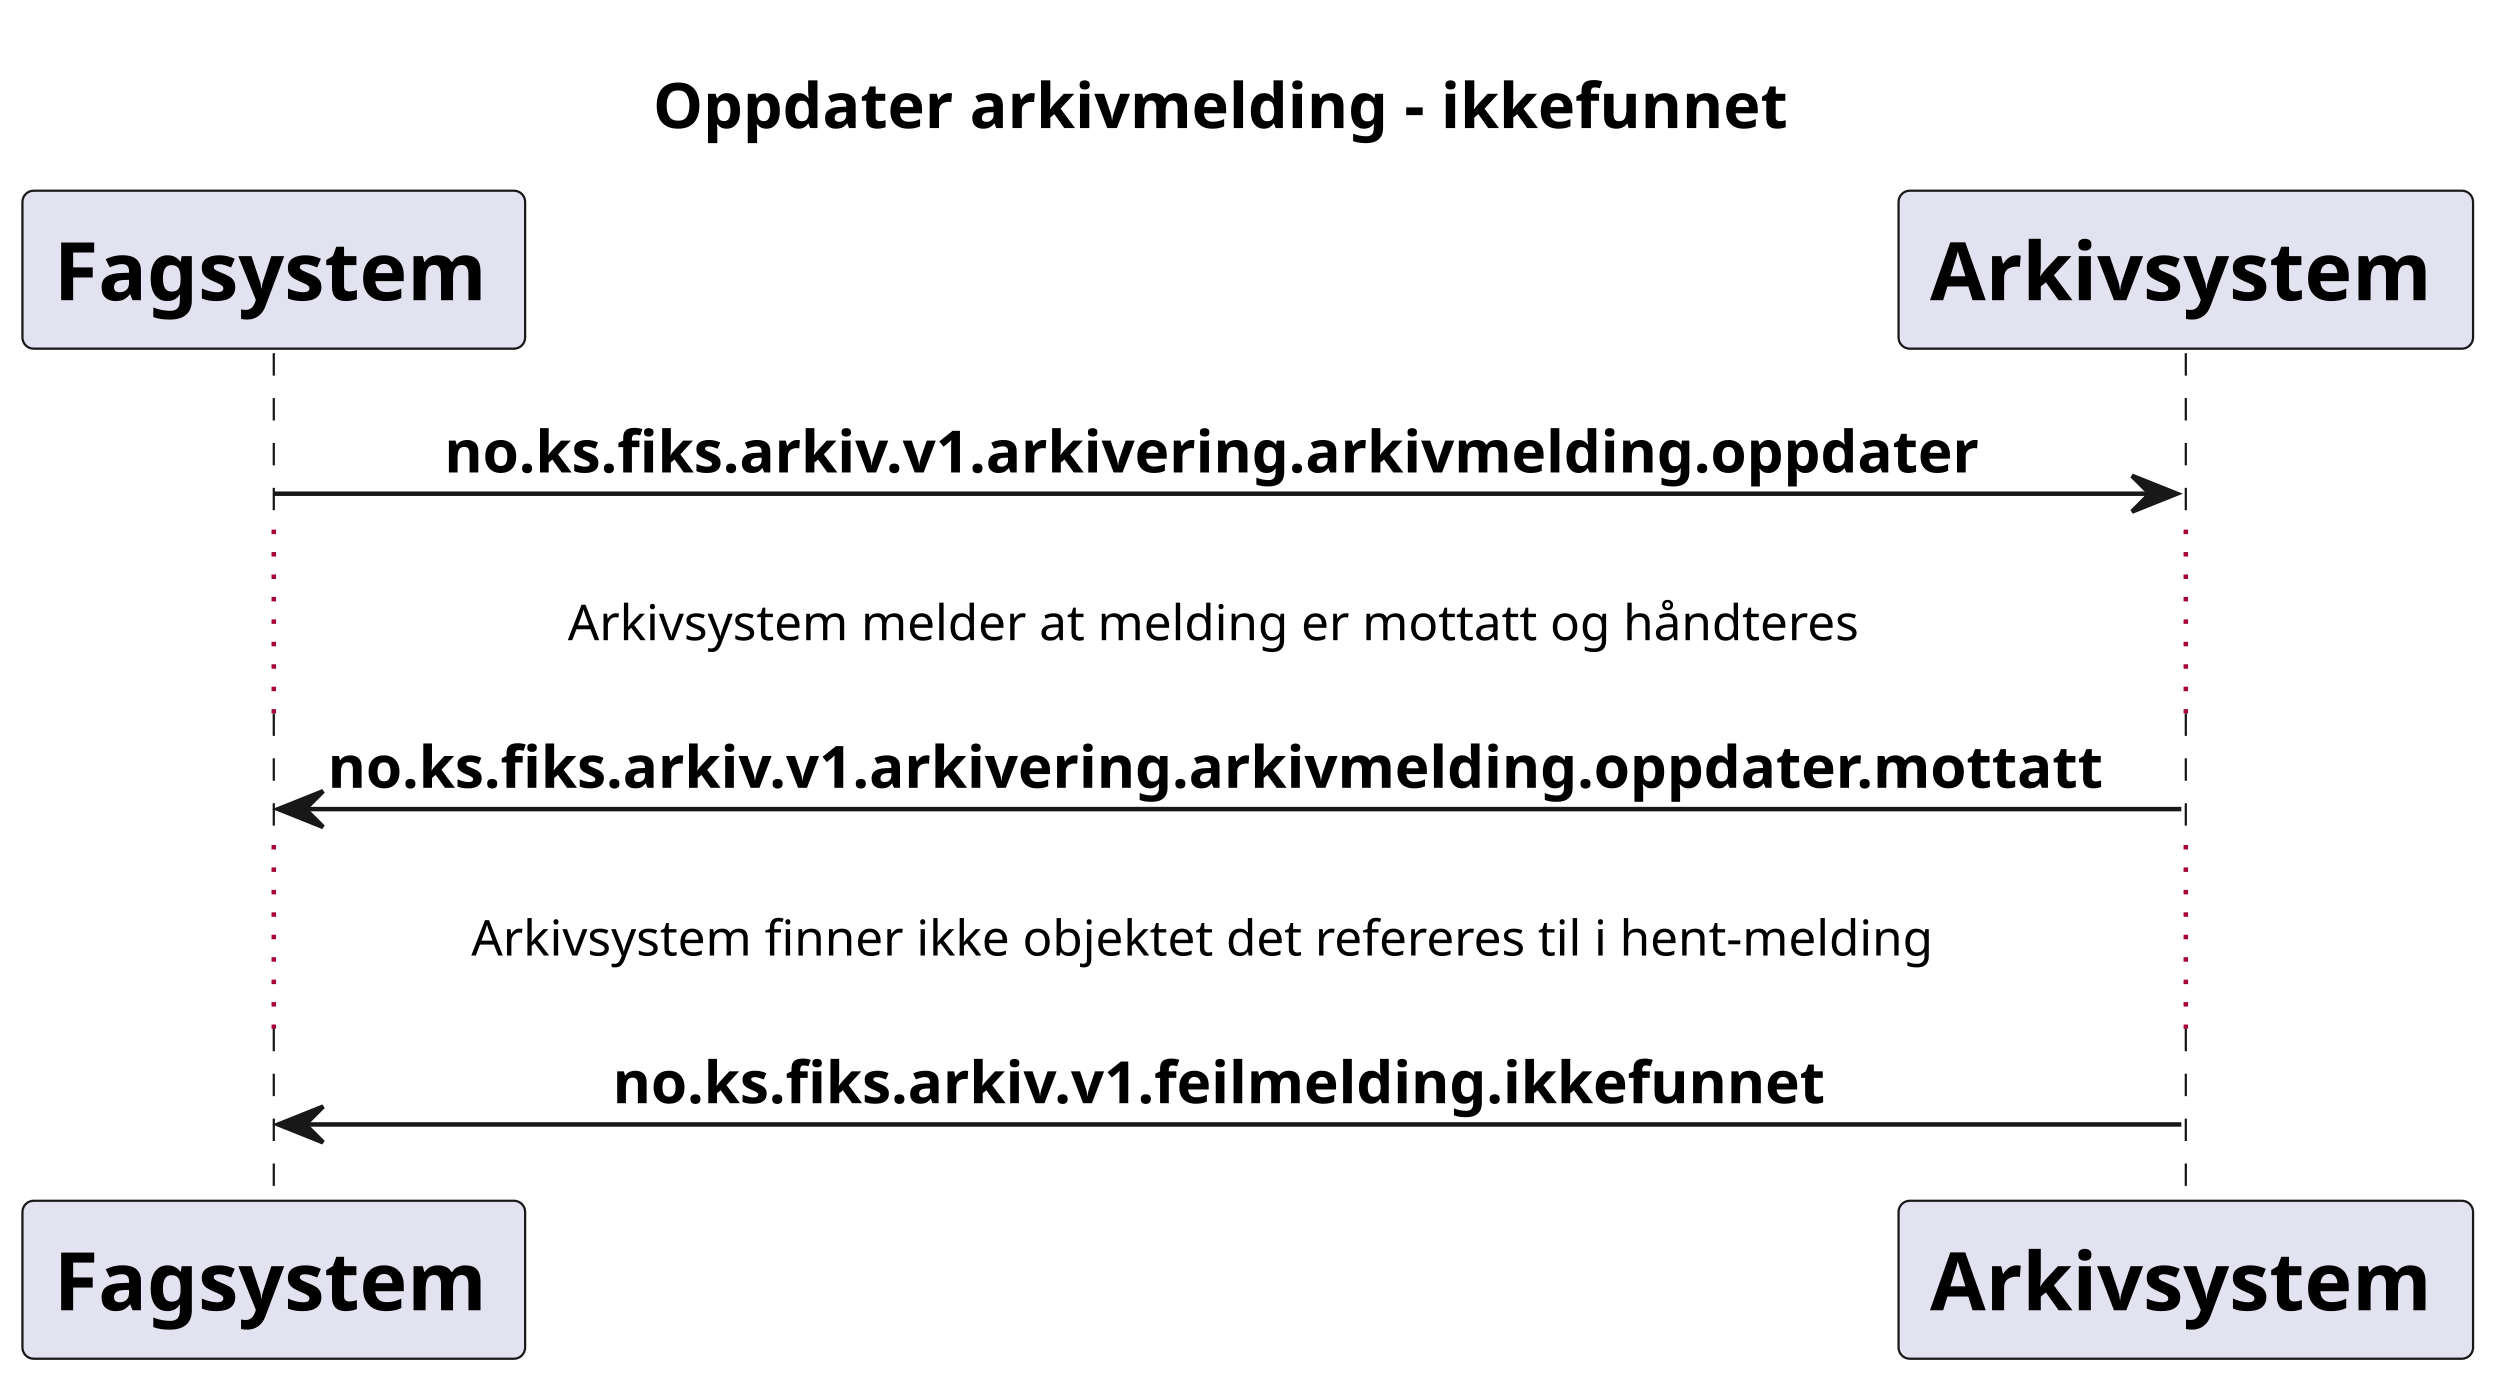
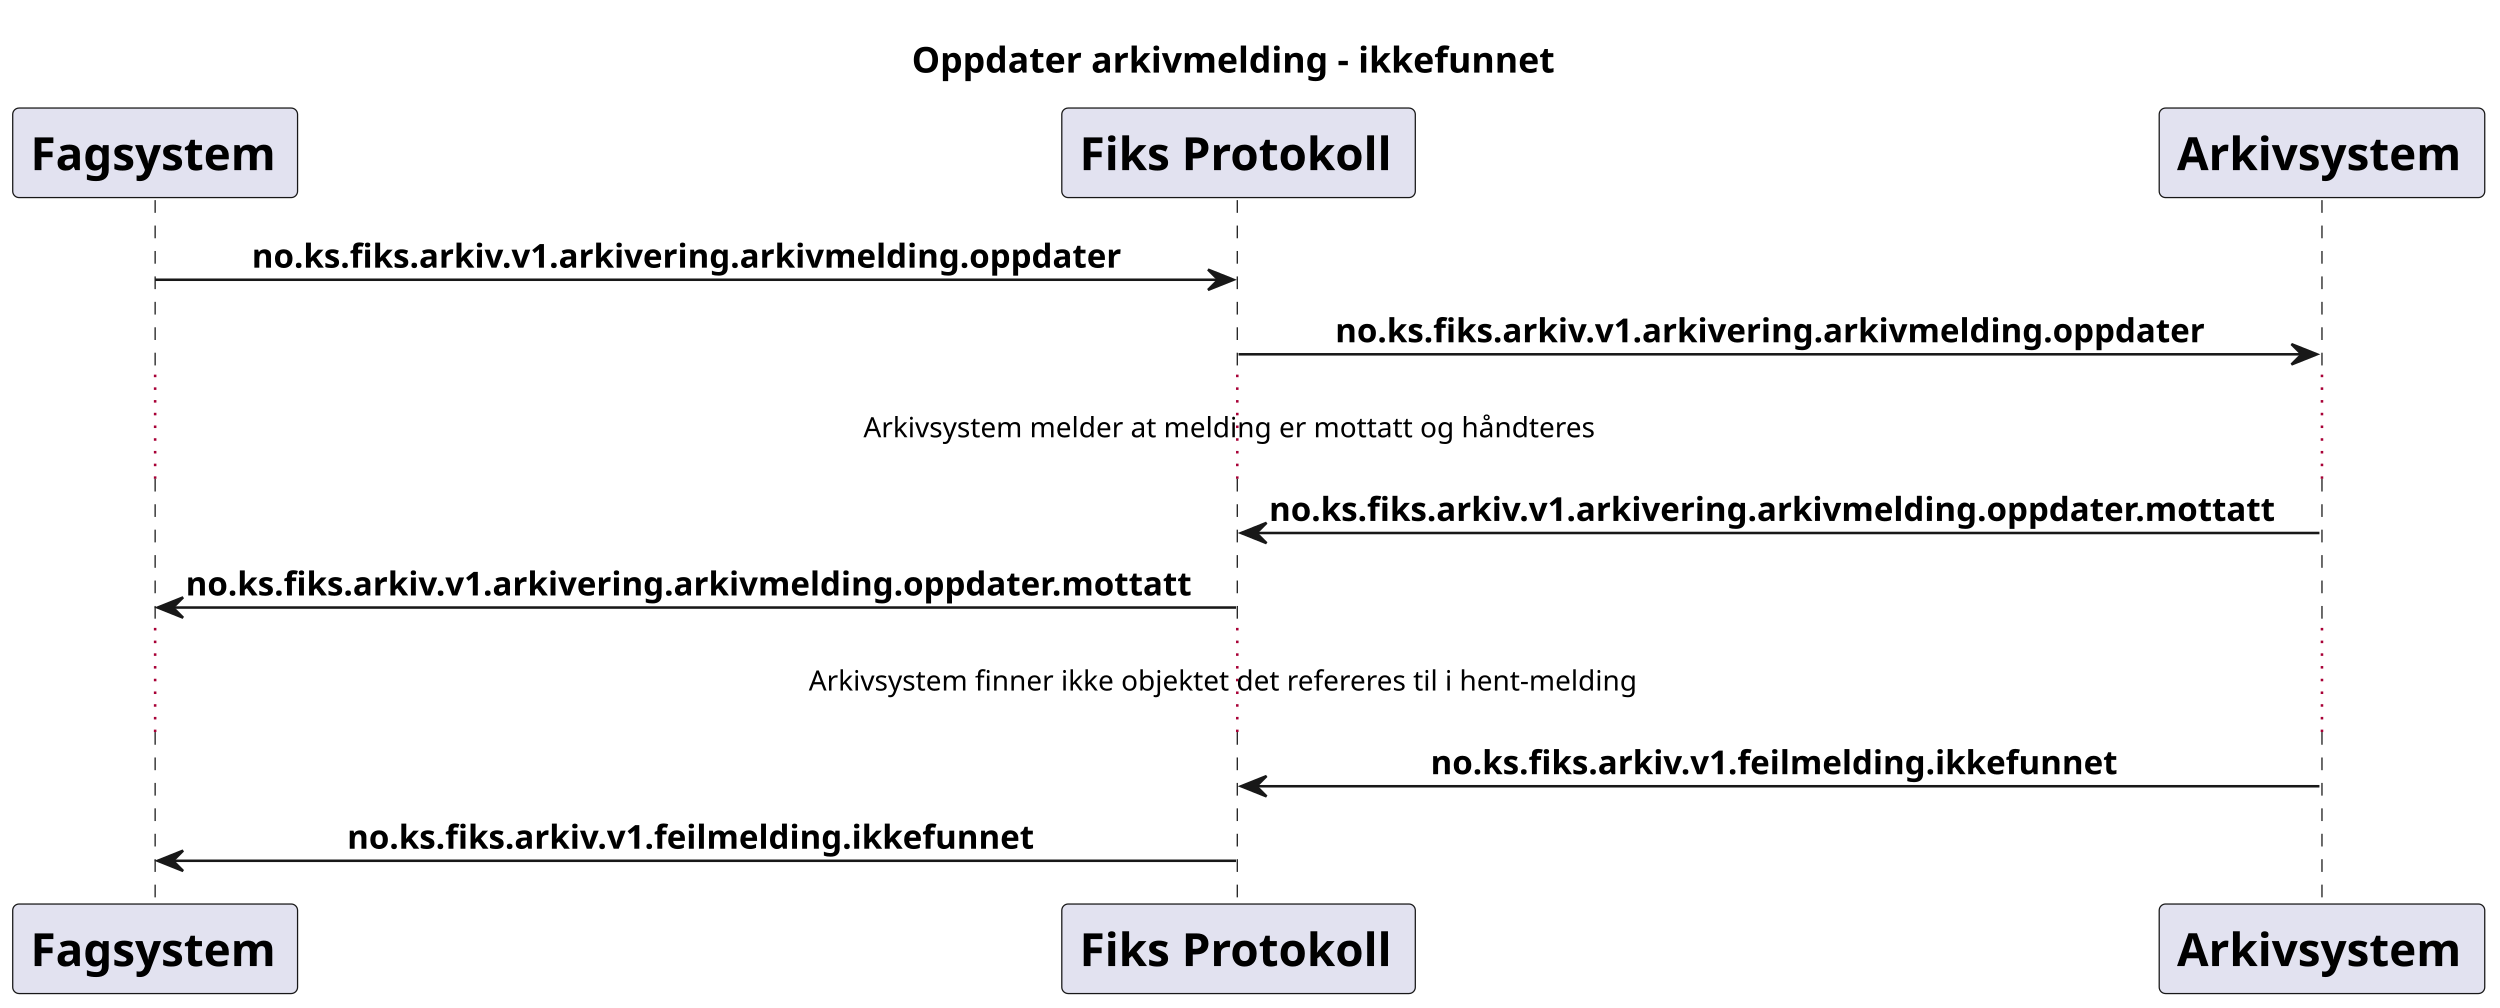
- <svg xmlns="http://www.w3.org/2000/svg" contentStyleType="text/css" height="308px" preserveAspectRatio="none" style="width:557px;height:308px;background:#FFFFFF;" version="1.1" viewBox="0 0 557 308" width="557px" zoomAndPan="magnify">
+ <svg xmlns="http://www.w3.org/2000/svg" contentStyleType="text/css" height="396px" preserveAspectRatio="none" style="width:983px;height:396px;background:#FFFFFF;" version="1.1" viewBox="0 0 983 396" width="983px" zoomAndPan="magnify">
  <defs />
  <g>
-     <text fill="#000000" font-family="sans-serif" font-size="14" font-weight="bold" lengthAdjust="spacing" textLength="264" x="145.5" y="28.535">Oppdater arkivmelding - ikkefunnet</text>
-     <line style="stroke:#181818;stroke-width:0.5;stroke-dasharray:5.0,5.0;" x1="61" x2="61" y1="78.688" y2="117.998" />
-     <line style="stroke:#A80036;stroke-width:1.0;stroke-dasharray:1.0,4.0;" x1="61" x2="61" y1="117.998" y2="158.953" />
-     <line style="stroke:#181818;stroke-width:0.5;stroke-dasharray:5.0,5.0;" x1="61" x2="61" y1="158.953" y2="188.264" />
-     <line style="stroke:#A80036;stroke-width:1.0;stroke-dasharray:1.0,4.0;" x1="61" x2="61" y1="188.264" y2="229.219" />
-     <line style="stroke:#181818;stroke-width:0.5;stroke-dasharray:5.0,5.0;" x1="61" x2="61" y1="229.219" y2="268.529" />
-     <line style="stroke:#181818;stroke-width:0.5;stroke-dasharray:5.0,5.0;" x1="487" x2="487" y1="78.688" y2="117.998" />
-     <line style="stroke:#A80036;stroke-width:1.0;stroke-dasharray:1.0,4.0;" x1="487" x2="487" y1="117.998" y2="158.953" />
-     <line style="stroke:#181818;stroke-width:0.5;stroke-dasharray:5.0,5.0;" x1="487" x2="487" y1="158.953" y2="188.264" />
-     <line style="stroke:#A80036;stroke-width:1.0;stroke-dasharray:1.0,4.0;" x1="487" x2="487" y1="188.264" y2="229.219" />
-     <line style="stroke:#181818;stroke-width:0.5;stroke-dasharray:5.0,5.0;" x1="487" x2="487" y1="229.219" y2="268.529" />
+     <text fill="#000000" font-family="sans-serif" font-size="14" font-weight="bold" lengthAdjust="spacing" textLength="264" x="358.5" y="28.535">Oppdater arkivmelding - ikkefunnet</text>
+     <line style="stroke:#181818;stroke-width:0.5;stroke-dasharray:5.0,5.0;" x1="61" x2="61" y1="78.688" y2="147.309" />
+     <line style="stroke:#A80036;stroke-width:1.0;stroke-dasharray:1.0,4.0;" x1="61" x2="61" y1="147.309" y2="188.264" />
+     <line style="stroke:#181818;stroke-width:0.5;stroke-dasharray:5.0,5.0;" x1="61" x2="61" y1="188.264" y2="246.885" />
+     <line style="stroke:#A80036;stroke-width:1.0;stroke-dasharray:1.0,4.0;" x1="61" x2="61" y1="246.885" y2="287.84" />
+     <line style="stroke:#181818;stroke-width:0.5;stroke-dasharray:5.0,5.0;" x1="61" x2="61" y1="287.84" y2="356.461" />
+     <line style="stroke:#181818;stroke-width:0.5;stroke-dasharray:5.0,5.0;" x1="486.5" x2="486.5" y1="78.688" y2="147.309" />
+     <line style="stroke:#A80036;stroke-width:1.0;stroke-dasharray:1.0,4.0;" x1="486.5" x2="486.5" y1="147.309" y2="188.264" />
+     <line style="stroke:#181818;stroke-width:0.5;stroke-dasharray:5.0,5.0;" x1="486.5" x2="486.5" y1="188.264" y2="246.885" />
+     <line style="stroke:#A80036;stroke-width:1.0;stroke-dasharray:1.0,4.0;" x1="486.5" x2="486.5" y1="246.885" y2="287.84" />
+     <line style="stroke:#181818;stroke-width:0.5;stroke-dasharray:5.0,5.0;" x1="486.5" x2="486.5" y1="287.84" y2="356.461" />
+     <line style="stroke:#181818;stroke-width:0.5;stroke-dasharray:5.0,5.0;" x1="913" x2="913" y1="78.688" y2="147.309" />
+     <line style="stroke:#A80036;stroke-width:1.0;stroke-dasharray:1.0,4.0;" x1="913" x2="913" y1="147.309" y2="188.264" />
+     <line style="stroke:#181818;stroke-width:0.5;stroke-dasharray:5.0,5.0;" x1="913" x2="913" y1="188.264" y2="246.885" />
+     <line style="stroke:#A80036;stroke-width:1.0;stroke-dasharray:1.0,4.0;" x1="913" x2="913" y1="246.885" y2="287.84" />
+     <line style="stroke:#181818;stroke-width:0.5;stroke-dasharray:5.0,5.0;" x1="913" x2="913" y1="287.84" y2="356.461" />
    <rect fill="#E2E2F0" height="35.199" rx="2.5" ry="2.5" style="stroke:#181818;stroke-width:0.5;" width="112" x="5" y="42.488" />
    <text fill="#000000" font-family="sans-serif" font-size="18" font-weight="bold" lengthAdjust="spacing" textLength="98" x="12" y="66.891">Fagsystem</text>
-     <rect fill="#E2E2F0" height="35.199" rx="2.5" ry="2.5" style="stroke:#181818;stroke-width:0.5;" width="112" x="5" y="267.529" />
-     <text fill="#000000" font-family="sans-serif" font-size="18" font-weight="bold" lengthAdjust="spacing" textLength="98" x="12" y="291.932">Fagsystem</text>
-     <rect fill="#E2E2F0" height="35.199" rx="2.5" ry="2.5" style="stroke:#181818;stroke-width:0.5;" width="128" x="423" y="42.488" />
-     <text fill="#000000" font-family="sans-serif" font-size="18" font-weight="bold" lengthAdjust="spacing" textLength="114" x="430" y="66.891">Arkivsystem</text>
-     <rect fill="#E2E2F0" height="35.199" rx="2.5" ry="2.5" style="stroke:#181818;stroke-width:0.5;" width="128" x="423" y="267.529" />
-     <text fill="#000000" font-family="sans-serif" font-size="18" font-weight="bold" lengthAdjust="spacing" textLength="114" x="430" y="291.932">Arkivsystem</text>
+     <rect fill="#E2E2F0" height="35.199" rx="2.5" ry="2.5" style="stroke:#181818;stroke-width:0.5;" width="112" x="5" y="355.461" />
+     <text fill="#000000" font-family="sans-serif" font-size="18" font-weight="bold" lengthAdjust="spacing" textLength="98" x="12" y="379.863">Fagsystem</text>
+     <rect fill="#E2E2F0" height="35.199" rx="2.5" ry="2.5" style="stroke:#181818;stroke-width:0.5;" width="139" x="417.5" y="42.488" />
+     <text fill="#000000" font-family="sans-serif" font-size="18" font-weight="bold" lengthAdjust="spacing" textLength="125" x="424.5" y="66.891">Fiks Protokoll</text>
+     <rect fill="#E2E2F0" height="35.199" rx="2.5" ry="2.5" style="stroke:#181818;stroke-width:0.5;" width="139" x="417.5" y="355.461" />
+     <text fill="#000000" font-family="sans-serif" font-size="18" font-weight="bold" lengthAdjust="spacing" textLength="125" x="424.5" y="379.863">Fiks Protokoll</text>
+     <rect fill="#E2E2F0" height="35.199" rx="2.5" ry="2.5" style="stroke:#181818;stroke-width:0.5;" width="128" x="849" y="42.488" />
+     <text fill="#000000" font-family="sans-serif" font-size="18" font-weight="bold" lengthAdjust="spacing" textLength="114" x="856" y="66.891">Arkivsystem</text>
+     <rect fill="#E2E2F0" height="35.199" rx="2.5" ry="2.5" style="stroke:#181818;stroke-width:0.5;" width="128" x="849" y="355.461" />
+     <text fill="#000000" font-family="sans-serif" font-size="18" font-weight="bold" lengthAdjust="spacing" textLength="114" x="856" y="379.863">Arkivsystem</text>
    <polygon fill="#181818" points="475,105.998,485,109.998,475,113.998,479,109.998" style="stroke:#181818;stroke-width:1.0;" />
    <line style="stroke:#181818;stroke-width:1.0;" x1="61" x2="481" y1="109.998" y2="109.998" />
    <text fill="#000000" font-family="sans-serif" font-size="13" font-weight="bold" lengthAdjust="spacing" textLength="350" x="99" y="105.256">no.ks.fiks.arkiv.v1.arkivering.arkivmelding.oppdater</text>
-     <text fill="#000000" font-family="sans-serif" font-size="11" lengthAdjust="spacing" textLength="295" x="126.5" y="142.633">Arkivsystem melder at melding er mottatt og håndteres</text>
-     <polygon fill="#181818" points="72,176.264,62,180.264,72,184.264,68,180.264" style="stroke:#181818;stroke-width:1.0;" />
-     <line style="stroke:#181818;stroke-width:1.0;" x1="66" x2="486" y1="180.264" y2="180.264" />
-     <text fill="#000000" font-family="sans-serif" font-size="13" font-weight="bold" lengthAdjust="spacing" textLength="402" x="73" y="175.522">no.ks.fiks.arkiv.v1.arkivering.arkivmelding.oppdater.mottatt</text>
-     <text fill="#000000" font-family="sans-serif" font-size="11" lengthAdjust="spacing" textLength="338" x="105" y="212.898">Arkivsystem finner ikke objektet det refereres til i hent-melding</text>
-     <polygon fill="#181818" points="72,246.529,62,250.529,72,254.529,68,250.529" style="stroke:#181818;stroke-width:1.0;" />
-     <line style="stroke:#181818;stroke-width:1.0;" x1="66" x2="486" y1="250.529" y2="250.529" />
-     <text fill="#000000" font-family="sans-serif" font-size="13" font-weight="bold" lengthAdjust="spacing" textLength="275" x="136.5" y="245.787">no.ks.fiks.arkiv.v1.feilmelding.ikkefunnet</text>
+     <polygon fill="#181818" points="901,135.309,911,139.309,901,143.309,905,139.309" style="stroke:#181818;stroke-width:1.0;" />
+     <line style="stroke:#181818;stroke-width:1.0;" x1="487" x2="907" y1="139.309" y2="139.309" />
+     <text fill="#000000" font-family="sans-serif" font-size="13" font-weight="bold" lengthAdjust="spacing" textLength="350" x="525" y="134.566">no.ks.fiks.arkiv.v1.arkivering.arkivmelding.oppdater</text>
+     <text fill="#000000" font-family="sans-serif" font-size="11" lengthAdjust="spacing" textLength="295" x="339.5" y="171.943">Arkivsystem melder at melding er mottatt og håndteres</text>
+     <polygon fill="#181818" points="498,205.574,488,209.574,498,213.574,494,209.574" style="stroke:#181818;stroke-width:1.0;" />
+     <line style="stroke:#181818;stroke-width:1.0;" x1="492" x2="912" y1="209.574" y2="209.574" />
+     <text fill="#000000" font-family="sans-serif" font-size="13" font-weight="bold" lengthAdjust="spacing" textLength="402" x="499" y="204.832">no.ks.fiks.arkiv.v1.arkivering.arkivmelding.oppdater.mottatt</text>
+     <polygon fill="#181818" points="72,234.885,62,238.885,72,242.885,68,238.885" style="stroke:#181818;stroke-width:1.0;" />
+     <line style="stroke:#181818;stroke-width:1.0;" x1="66" x2="486" y1="238.885" y2="238.885" />
+     <text fill="#000000" font-family="sans-serif" font-size="13" font-weight="bold" lengthAdjust="spacing" textLength="402" x="73" y="234.143">no.ks.fiks.arkiv.v1.arkivering.arkivmelding.oppdater.mottatt</text>
+     <text fill="#000000" font-family="sans-serif" font-size="11" lengthAdjust="spacing" textLength="338" x="318" y="271.519">Arkivsystem finner ikke objektet det refereres til i hent-melding</text>
+     <polygon fill="#181818" points="498,305.15,488,309.15,498,313.15,494,309.15" style="stroke:#181818;stroke-width:1.0;" />
+     <line style="stroke:#181818;stroke-width:1.0;" x1="492" x2="912" y1="309.15" y2="309.15" />
+     <text fill="#000000" font-family="sans-serif" font-size="13" font-weight="bold" lengthAdjust="spacing" textLength="275" x="562.5" y="304.408">no.ks.fiks.arkiv.v1.feilmelding.ikkefunnet</text>
+     <polygon fill="#181818" points="72,334.461,62,338.461,72,342.461,68,338.461" style="stroke:#181818;stroke-width:1.0;" />
+     <line style="stroke:#181818;stroke-width:1.0;" x1="66" x2="486" y1="338.461" y2="338.461" />
+     <text fill="#000000" font-family="sans-serif" font-size="13" font-weight="bold" lengthAdjust="spacing" textLength="275" x="136.5" y="333.719">no.ks.fiks.arkiv.v1.feilmelding.ikkefunnet</text>
  </g>
</svg>
